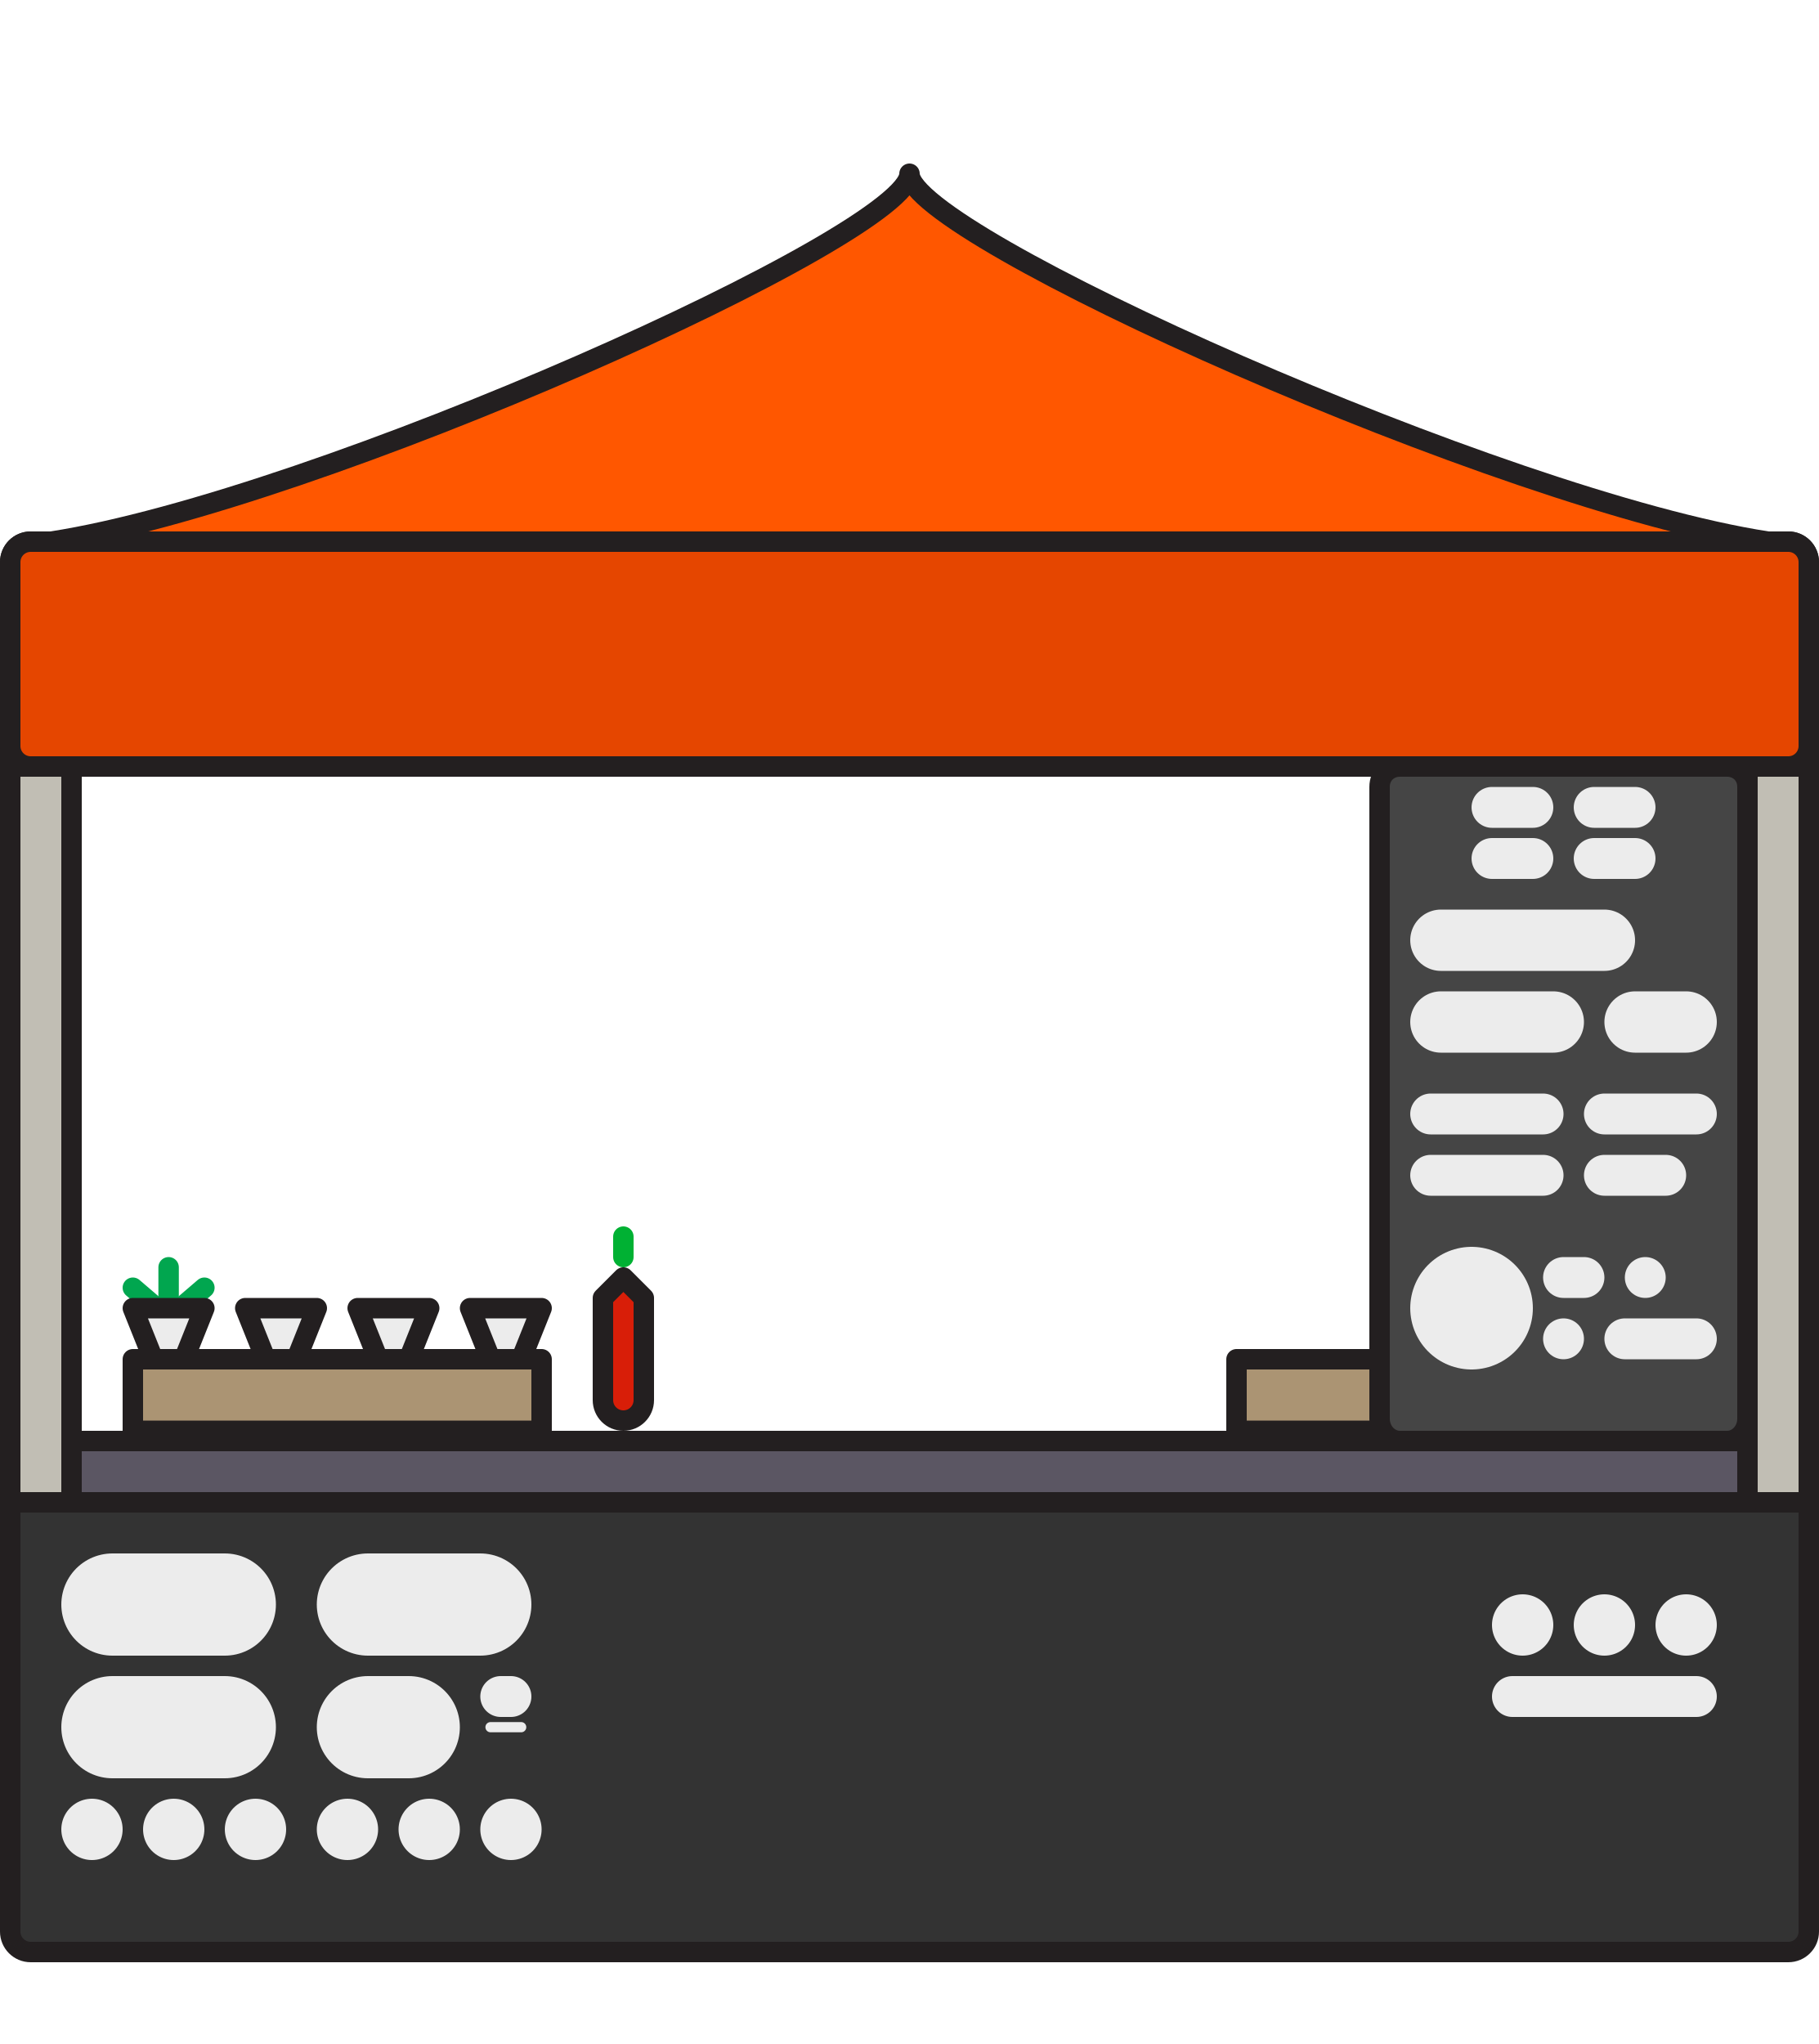
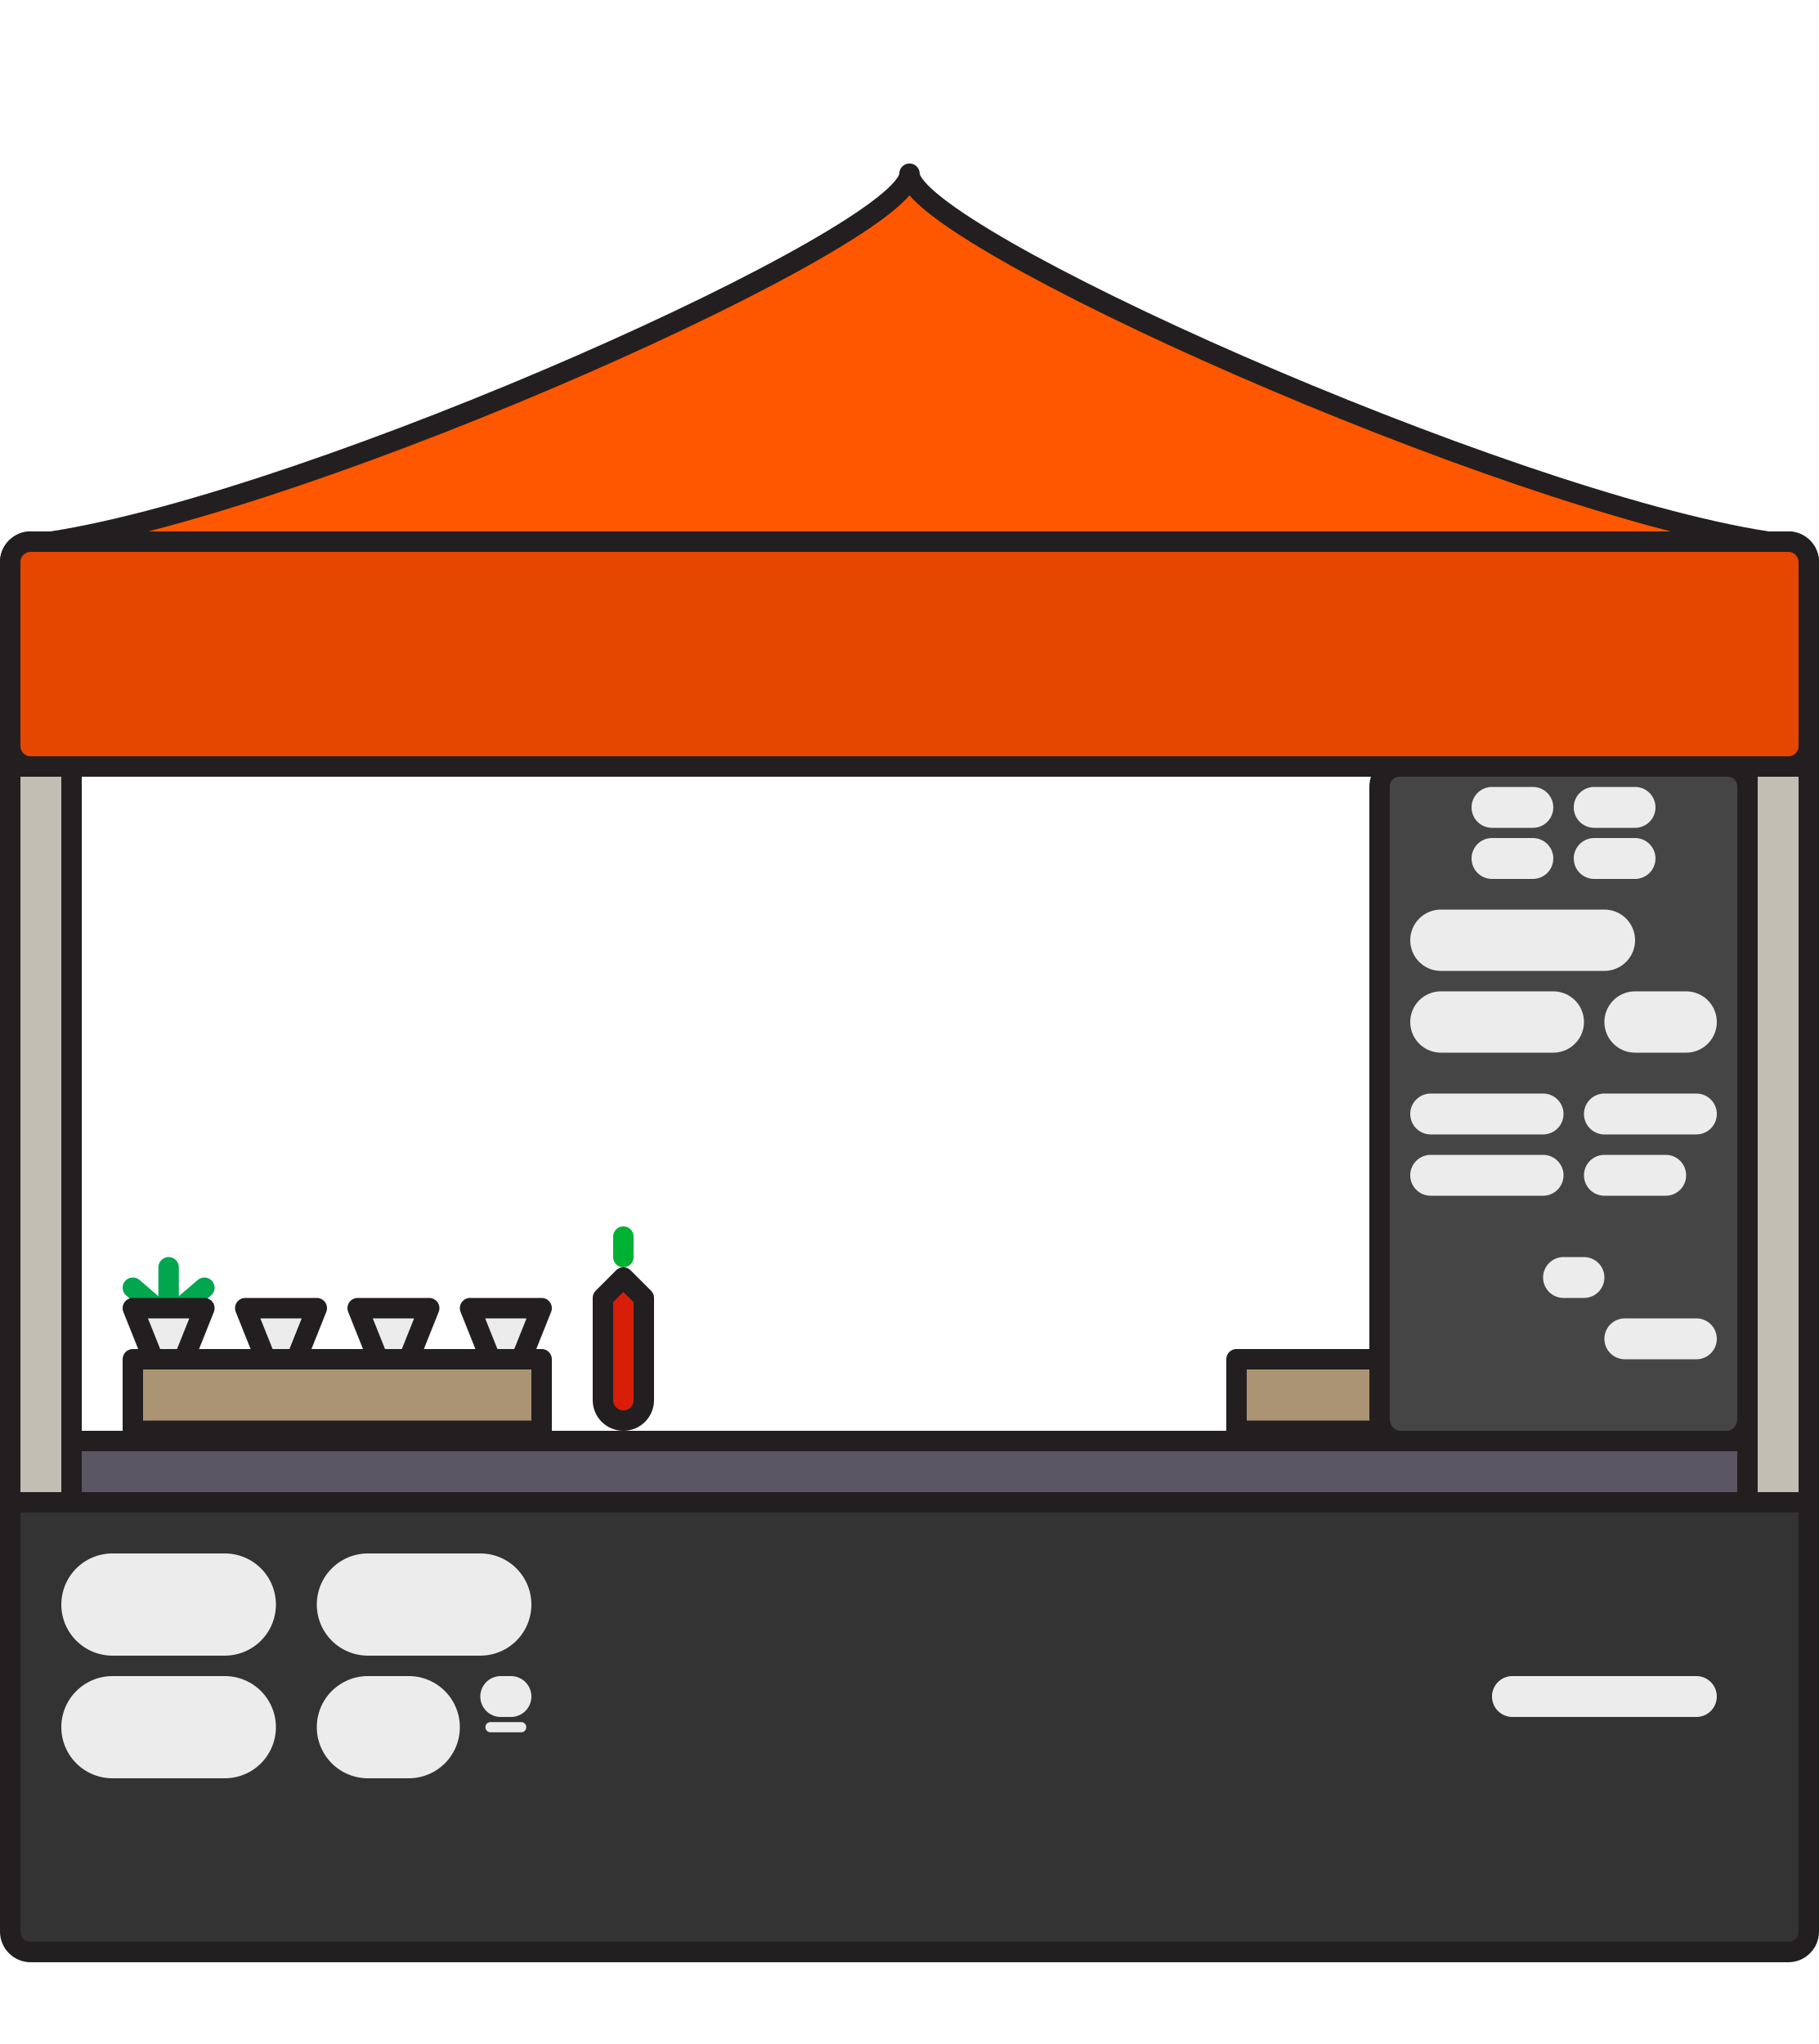
- <svg xmlns="http://www.w3.org/2000/svg" version="1.1" id="Layer_1" x="0px" y="0px" width="356px" height="400px" viewBox="6.5 0 356 400" enable-background="new 6.5 0 356 400" xml:space="preserve">
-   <rect x="8.5" y="150" fill="#C1BEB4" stroke="#231F20" stroke-width="4" stroke-linecap="round" stroke-linejoin="round" stroke-miterlimit="10" width="12" height="168" />
-   <rect x="348.5" y="150" fill="#C1BEB4" stroke="#231F20" stroke-width="4" stroke-linecap="round" stroke-linejoin="round" stroke-miterlimit="10" width="12" height="168" />
-   <path fill="#FF5700" stroke="#231F20" stroke-width="4" stroke-linecap="round" stroke-linejoin="round" stroke-miterlimit="10" d="  M356.5,106h-4c-52-8-168-60-168-72c0,12-116,64-168,72h-4c-2.209,0-4,1.791-4,4v40h176h176v-40C360.5,107.791,358.709,106,356.5,106  z" />
-   <path fill="#E54600" stroke="#231F20" stroke-width="4" stroke-linecap="round" stroke-linejoin="round" stroke-miterlimit="10" d="  M360.5,146c0,2.209-1.791,4-4,4h-344c-2.209,0-4-1.791-4-4v-36c0-2.209,1.791-4,4-4h344c2.209,0,4,1.791,4,4V146z" />
-   <path fill="#333333" stroke="#231F20" stroke-width="4" stroke-linecap="round" stroke-linejoin="round" stroke-miterlimit="10" d="  M360.5,378c0,2.209-1.791,4-4,4h-344c-2.209,0-4-1.791-4-4v-84c0,0,1.791,0,4,0h344c2.209,0,4,0,4,0V378z" />
-   <rect x="20.5" y="282" fill="#5B5663" stroke="#231F20" stroke-width="4" stroke-linecap="round" stroke-linejoin="round" stroke-miterlimit="10" width="328" height="12" />
-   <rect x="248.5" y="266" fill="#AB9473" stroke="#231F20" stroke-width="4" stroke-linecap="round" stroke-linejoin="round" stroke-miterlimit="10" width="79.999" height="14" />
-   <line fill="none" stroke="#ECECEC" stroke-width="20" stroke-linecap="round" stroke-linejoin="round" stroke-miterlimit="10" x1="28.5" y1="314" x2="50.5" y2="314" />
-   <line fill="none" stroke="#ECECEC" stroke-width="20" stroke-linecap="round" stroke-linejoin="round" stroke-miterlimit="10" x1="78.5" y1="314" x2="100.5" y2="314" />
-   <line fill="none" stroke="#ECECEC" stroke-width="20" stroke-linecap="round" stroke-linejoin="round" stroke-miterlimit="10" x1="28.5" y1="338" x2="50.5" y2="338" />
-   <line fill="none" stroke="#ECECEC" stroke-width="12" stroke-linecap="round" stroke-linejoin="round" stroke-miterlimit="10" x1="24.5" y1="358" x2="24.5" y2="358" />
-   <line fill="none" stroke="#ECECEC" stroke-width="12" stroke-linecap="round" stroke-linejoin="round" stroke-miterlimit="10" x1="40.5" y1="358" x2="40.5" y2="358" />
-   <line fill="none" stroke="#ECECEC" stroke-width="12" stroke-linecap="round" stroke-linejoin="round" stroke-miterlimit="10" x1="56.5" y1="358" x2="56.5" y2="358" />
-   <line fill="none" stroke="#ECECEC" stroke-width="12" stroke-linecap="round" stroke-linejoin="round" stroke-miterlimit="10" x1="74.5" y1="358" x2="74.5" y2="358" />
-   <line fill="none" stroke="#ECECEC" stroke-width="12" stroke-linecap="round" stroke-linejoin="round" stroke-miterlimit="10" x1="90.5" y1="358" x2="90.5" y2="358" />
-   <line fill="none" stroke="#ECECEC" stroke-width="12" stroke-linecap="round" stroke-linejoin="round" stroke-miterlimit="10" x1="106.5" y1="358" x2="106.5" y2="358" />
-   <line fill="none" stroke="#ECECEC" stroke-width="12" stroke-linecap="round" stroke-linejoin="round" stroke-miterlimit="10" x1="304.5" y1="318" x2="304.5" y2="318" />
-   <line fill="none" stroke="#ECECEC" stroke-width="12" stroke-linecap="round" stroke-linejoin="round" stroke-miterlimit="10" x1="320.5" y1="318" x2="320.5" y2="318" />
-   <line fill="none" stroke="#ECECEC" stroke-width="12" stroke-linecap="round" stroke-linejoin="round" stroke-miterlimit="10" x1="336.5" y1="318" x2="336.5" y2="318" />
-   <line fill="none" stroke="#ECECEC" stroke-width="20" stroke-linecap="round" stroke-linejoin="round" stroke-miterlimit="10" x1="78.5" y1="338" x2="86.5" y2="338" />
-   <line fill="none" stroke="#ECECEC" stroke-width="8" stroke-linecap="round" stroke-linejoin="round" stroke-miterlimit="10" x1="104.5" y1="332" x2="106.5" y2="332" />
-   <line fill="none" stroke="#ECECEC" stroke-width="8" stroke-linecap="round" stroke-linejoin="round" stroke-miterlimit="10" x1="302.5" y1="332" x2="338.5" y2="332" />
-   <line fill="none" stroke="#ECECEC" stroke-width="2" stroke-linecap="round" stroke-linejoin="round" stroke-miterlimit="10" x1="102.5" y1="338" x2="108.5" y2="338" />
-   <path fill="#454545" stroke="#231F20" stroke-width="4" stroke-linecap="round" stroke-linejoin="round" stroke-miterlimit="10" d="  M348.5,154c0-2.409-1.791-4-4-4h-64c-2.209,0-4,1.591-4,4v123.637c0,2.409,1.791,4.363,4,4.363h64c2.209,0,4-1.954,4-4.363V154z" />
-   <line fill="none" stroke="#ECECEC" stroke-width="8" stroke-linecap="round" stroke-linejoin="round" stroke-miterlimit="10" x1="298.5" y1="158" x2="306.5" y2="158" />
-   <line fill="none" stroke="#ECECEC" stroke-width="8" stroke-linecap="round" stroke-linejoin="round" stroke-miterlimit="10" x1="318.5" y1="158" x2="326.5" y2="158" />
-   <line fill="none" stroke="#ECECEC" stroke-width="8" stroke-linecap="round" stroke-linejoin="round" stroke-miterlimit="10" x1="298.5" y1="168" x2="306.5" y2="168" />
-   <line fill="none" stroke="#ECECEC" stroke-width="12" stroke-linecap="round" stroke-linejoin="round" stroke-miterlimit="10" x1="288.5" y1="184" x2="320.5" y2="184" />
-   <line fill="none" stroke="#ECECEC" stroke-width="12" stroke-linecap="round" stroke-linejoin="round" stroke-miterlimit="10" x1="288.5" y1="200" x2="310.5" y2="200" />
-   <line fill="none" stroke="#ECECEC" stroke-width="8" stroke-linecap="round" stroke-linejoin="round" stroke-miterlimit="10" x1="286.5" y1="218" x2="308.5" y2="218" />
-   <line fill="none" stroke="#ECECEC" stroke-width="24" stroke-linecap="round" stroke-linejoin="round" stroke-miterlimit="10" x1="294.5" y1="256" x2="294.5" y2="256" />
-   <line fill="none" stroke="#ECECEC" stroke-width="8" stroke-linecap="round" stroke-linejoin="round" stroke-miterlimit="10" x1="286.5" y1="230" x2="308.5" y2="230" />
-   <line fill="none" stroke="#ECECEC" stroke-width="8" stroke-linecap="round" stroke-linejoin="round" stroke-miterlimit="10" x1="320.5" y1="230" x2="332.5" y2="230" />
-   <line fill="none" stroke="#ECECEC" stroke-width="8" stroke-linecap="round" stroke-linejoin="round" stroke-miterlimit="10" x1="312.5" y1="250" x2="316.5" y2="250" />
-   <line fill="none" stroke="#ECECEC" stroke-width="8" stroke-linecap="round" stroke-linejoin="round" stroke-miterlimit="10" x1="324.5" y1="262" x2="338.5" y2="262" />
-   <line fill="none" stroke="#ECECEC" stroke-width="8" stroke-linecap="round" stroke-linejoin="round" stroke-miterlimit="10" x1="328.5" y1="250" x2="328.5" y2="250" />
-   <line fill="none" stroke="#ECECEC" stroke-width="8" stroke-linecap="round" stroke-linejoin="round" stroke-miterlimit="10" x1="312.5" y1="262" x2="312.5" y2="262" />
-   <line fill="none" stroke="#ECECEC" stroke-width="8" stroke-linecap="round" stroke-linejoin="round" stroke-miterlimit="10" x1="320.5" y1="218" x2="338.5" y2="218" />
-   <line fill="none" stroke="#ECECEC" stroke-width="12" stroke-linecap="round" stroke-linejoin="round" stroke-miterlimit="10" x1="326.5" y1="200" x2="336.5" y2="200" />
-   <line fill="none" stroke="#ECECEC" stroke-width="8" stroke-linecap="round" stroke-linejoin="round" stroke-miterlimit="10" x1="318.5" y1="168" x2="326.5" y2="168" />
-   <polygon fill="#ECECEC" stroke="#231F20" stroke-width="4" stroke-linecap="round" stroke-linejoin="round" stroke-miterlimit="10" points="  102.5,266 98.5,256 112.5,256 108.5,266 " />
-   <g>
-     <path fill="none" stroke="#01A64F" stroke-width="4" stroke-linecap="round" stroke-linejoin="round" stroke-miterlimit="10" d="   M39.5,256" />
-     <line fill="none" stroke="#01A64F" stroke-width="4" stroke-linecap="round" stroke-linejoin="round" stroke-miterlimit="10" x1="39.5" y1="248" x2="39.5" y2="256" />
+ <svg xmlns="http://www.w3.org/2000/svg" width="356" height="400" viewBox="6.5 0 356 400" enable-background="new 6.5 0 356 400">
+   <path fill="#C1BEB4" stroke="#231F20" stroke-width="4" stroke-linecap="round" stroke-linejoin="round" stroke-miterlimit="10" d="M8.5 150h12v168h-12zM348.5 150h12v168h-12z" />
+   <path fill="#FF5700" stroke="#231F20" stroke-width="4" stroke-linecap="round" stroke-linejoin="round" stroke-miterlimit="10" d="M356.5 106h-4c-52-8-168-60-168-72 0 12-116 64-168 72h-4c-2.21 0-4 1.79-4 4v40h352v-40c0-2.21-1.79-4-4-4z" />
+   <path fill="#E54600" stroke="#231F20" stroke-width="4" stroke-linecap="round" stroke-linejoin="round" stroke-miterlimit="10" d="M360.5 146c0 2.21-1.79 4-4 4h-344c-2.21 0-4-1.79-4-4v-36c0-2.21 1.79-4 4-4h344c2.21 0 4 1.79 4 4v36z" />
+   <path fill="#333" stroke="#231F20" stroke-width="4" stroke-linecap="round" stroke-linejoin="round" stroke-miterlimit="10" d="M360.5 378c0 2.21-1.79 4-4 4h-344c-2.21 0-4-1.79-4-4v-84h352v84z" />
+   <path fill="#5B5663" stroke="#231F20" stroke-width="4" stroke-linecap="round" stroke-linejoin="round" stroke-miterlimit="10" d="M20.5 282h328v12h-328z" />
+   <path fill="#AB9473" stroke="#231F20" stroke-width="4" stroke-linecap="round" stroke-linejoin="round" stroke-miterlimit="10" d="M248.5 266h80v14h-80z" />
+   <path fill="none" stroke="#ECECEC" stroke-width="20" stroke-linecap="round" stroke-linejoin="round" stroke-miterlimit="10" d="M28.5 314h22M78.5 314h22M28.5 338h22" />
+   <path fill="none" stroke="#ECECEC" stroke-width="12" stroke-linecap="round" stroke-linejoin="round" stroke-miterlimit="10" d="M24.5 358M40.5 358M56.5 358M74.5 358M90.5 358M106.5 358M304.5 318M320.5 318M336.5 318" />
+   <path fill="none" stroke="#ECECEC" stroke-width="20" stroke-linecap="round" stroke-linejoin="round" stroke-miterlimit="10" d="M78.5 338h8" />
+   <path fill="none" stroke="#ECECEC" stroke-width="8" stroke-linecap="round" stroke-linejoin="round" stroke-miterlimit="10" d="M104.5 332h2M302.5 332h36" />
+   <path fill="none" stroke="#ECECEC" stroke-width="2" stroke-linecap="round" stroke-linejoin="round" stroke-miterlimit="10" d="M102.5 338h6" />
+   <path fill="#454545" stroke="#231F20" stroke-width="4" stroke-linecap="round" stroke-linejoin="round" stroke-miterlimit="10" d="M348.5 154c0-2.41-1.79-4-4-4h-64c-2.21 0-4 1.59-4 4v123.637c0 2.41 1.79 4.363 4 4.363h64c2.21 0 4-1.954 4-4.363V154z" />
+   <path fill="none" stroke="#ECECEC" stroke-width="8" stroke-linecap="round" stroke-linejoin="round" stroke-miterlimit="10" d="M298.5 158h8M318.5 158h8M298.5 168h8" />
+   <path fill="none" stroke="#ECECEC" stroke-width="12" stroke-linecap="round" stroke-linejoin="round" stroke-miterlimit="10" d="M288.5 184h32M288.5 200h22" />
+   <path fill="none" stroke="#ECECEC" stroke-width="8" stroke-linecap="round" stroke-linejoin="round" stroke-miterlimit="10" d="M286.5 218h22" />
+   <path fill="none" stroke="#ECECEC" stroke-width="24" stroke-linecap="round" stroke-linejoin="round" stroke-miterlimit="10" d="M294.5 256" />
+   <path fill="none" stroke="#ECECEC" stroke-width="8" stroke-linecap="round" stroke-linejoin="round" stroke-miterlimit="10" d="M286.5 230h22M320.5 230h12M312.5 250h4M324.5 262h14M328.5 250M312.5 262M320.5 218h18" />
+   <path fill="none" stroke="#ECECEC" stroke-width="12" stroke-linecap="round" stroke-linejoin="round" stroke-miterlimit="10" d="M326.5 200h10" />
+   <path fill="none" stroke="#ECECEC" stroke-width="8" stroke-linecap="round" stroke-linejoin="round" stroke-miterlimit="10" d="M318.5 168h8" />
+   <path fill="#ECECEC" stroke="#231F20" stroke-width="4" stroke-linecap="round" stroke-linejoin="round" stroke-miterlimit="10" d="M102.5 266l-4-10h14l-4 10z" />
+   <g fill="none" stroke="#01A64F" stroke-width="4" stroke-linecap="round" stroke-linejoin="round" stroke-miterlimit="10">
+     <path d="M39.5 256M39.5 248v8" />
  </g>
-   <line fill="none" stroke="#01A64F" stroke-width="4" stroke-linecap="round" stroke-linejoin="round" stroke-miterlimit="10" x1="37.166" y1="256" x2="32.5" y2="252" />
-   <line fill="none" stroke="#01A64F" stroke-width="4" stroke-linecap="round" stroke-linejoin="round" stroke-miterlimit="10" x1="41.834" y1="256" x2="46.5" y2="252" />
-   <polygon fill="#ECECEC" stroke="#231F20" stroke-width="4" stroke-linecap="round" stroke-linejoin="round" stroke-miterlimit="10" points="  80.5,266 76.5,256 90.5,256 86.5,266 " />
-   <polygon fill="#ECECEC" stroke="#231F20" stroke-width="4" stroke-linecap="round" stroke-linejoin="round" stroke-miterlimit="10" points="  58.5,266 54.5,256 68.5,256 64.5,266 " />
-   <polygon fill="#ECECEC" stroke="#231F20" stroke-width="4" stroke-linecap="round" stroke-linejoin="round" stroke-miterlimit="10" points="  36.5,266 32.5,256 46.5,256 42.5,266 " />
-   <rect x="32.5" y="266" fill="#AB9473" stroke="#231F20" stroke-width="4" stroke-linecap="round" stroke-linejoin="round" stroke-miterlimit="10" width="79.999" height="14" />
-   <g>
-     <g>
-       <path fill="#D81E08" stroke="#231F20" stroke-width="4" stroke-linecap="round" stroke-linejoin="round" stroke-miterlimit="10" d="    M132.5,254v20c0,2.209-1.791,4-4,4l0,0c-2.209,0-4-1.791-4-4v-20l4-4L132.5,254z" />
-     </g>
-     <line fill="#CE3746" stroke="#00B133" stroke-width="4" stroke-linecap="round" stroke-linejoin="round" stroke-miterlimit="10" x1="128.5" y1="246" x2="128.5" y2="242" />
-   </g>
+   <path fill="none" stroke="#01A64F" stroke-width="4" stroke-linecap="round" stroke-linejoin="round" stroke-miterlimit="10" d="M37.166 256l-4.666-4M41.834 256l4.666-4" />
+   <path fill="#ECECEC" stroke="#231F20" stroke-width="4" stroke-linecap="round" stroke-linejoin="round" stroke-miterlimit="10" d="M80.5 266l-4-10h14l-4 10zM58.5 266l-4-10h14l-4 10zM36.5 266l-4-10h14l-4 10z" />
+   <path fill="#AB9473" stroke="#231F20" stroke-width="4" stroke-linecap="round" stroke-linejoin="round" stroke-miterlimit="10" d="M32.5 266h80v14h-80z" />
+   <path fill="#D81E08" stroke="#231F20" stroke-width="4" stroke-linecap="round" stroke-linejoin="round" stroke-miterlimit="10" d="M132.5 254v20c0 2.21-1.79 4-4 4s-4-1.79-4-4v-20l4-4 4 4z" />
+   <path fill="#CE3746" stroke="#00B133" stroke-width="4" stroke-linecap="round" stroke-linejoin="round" stroke-miterlimit="10" d="M128.5 246v-4" />
</svg>
